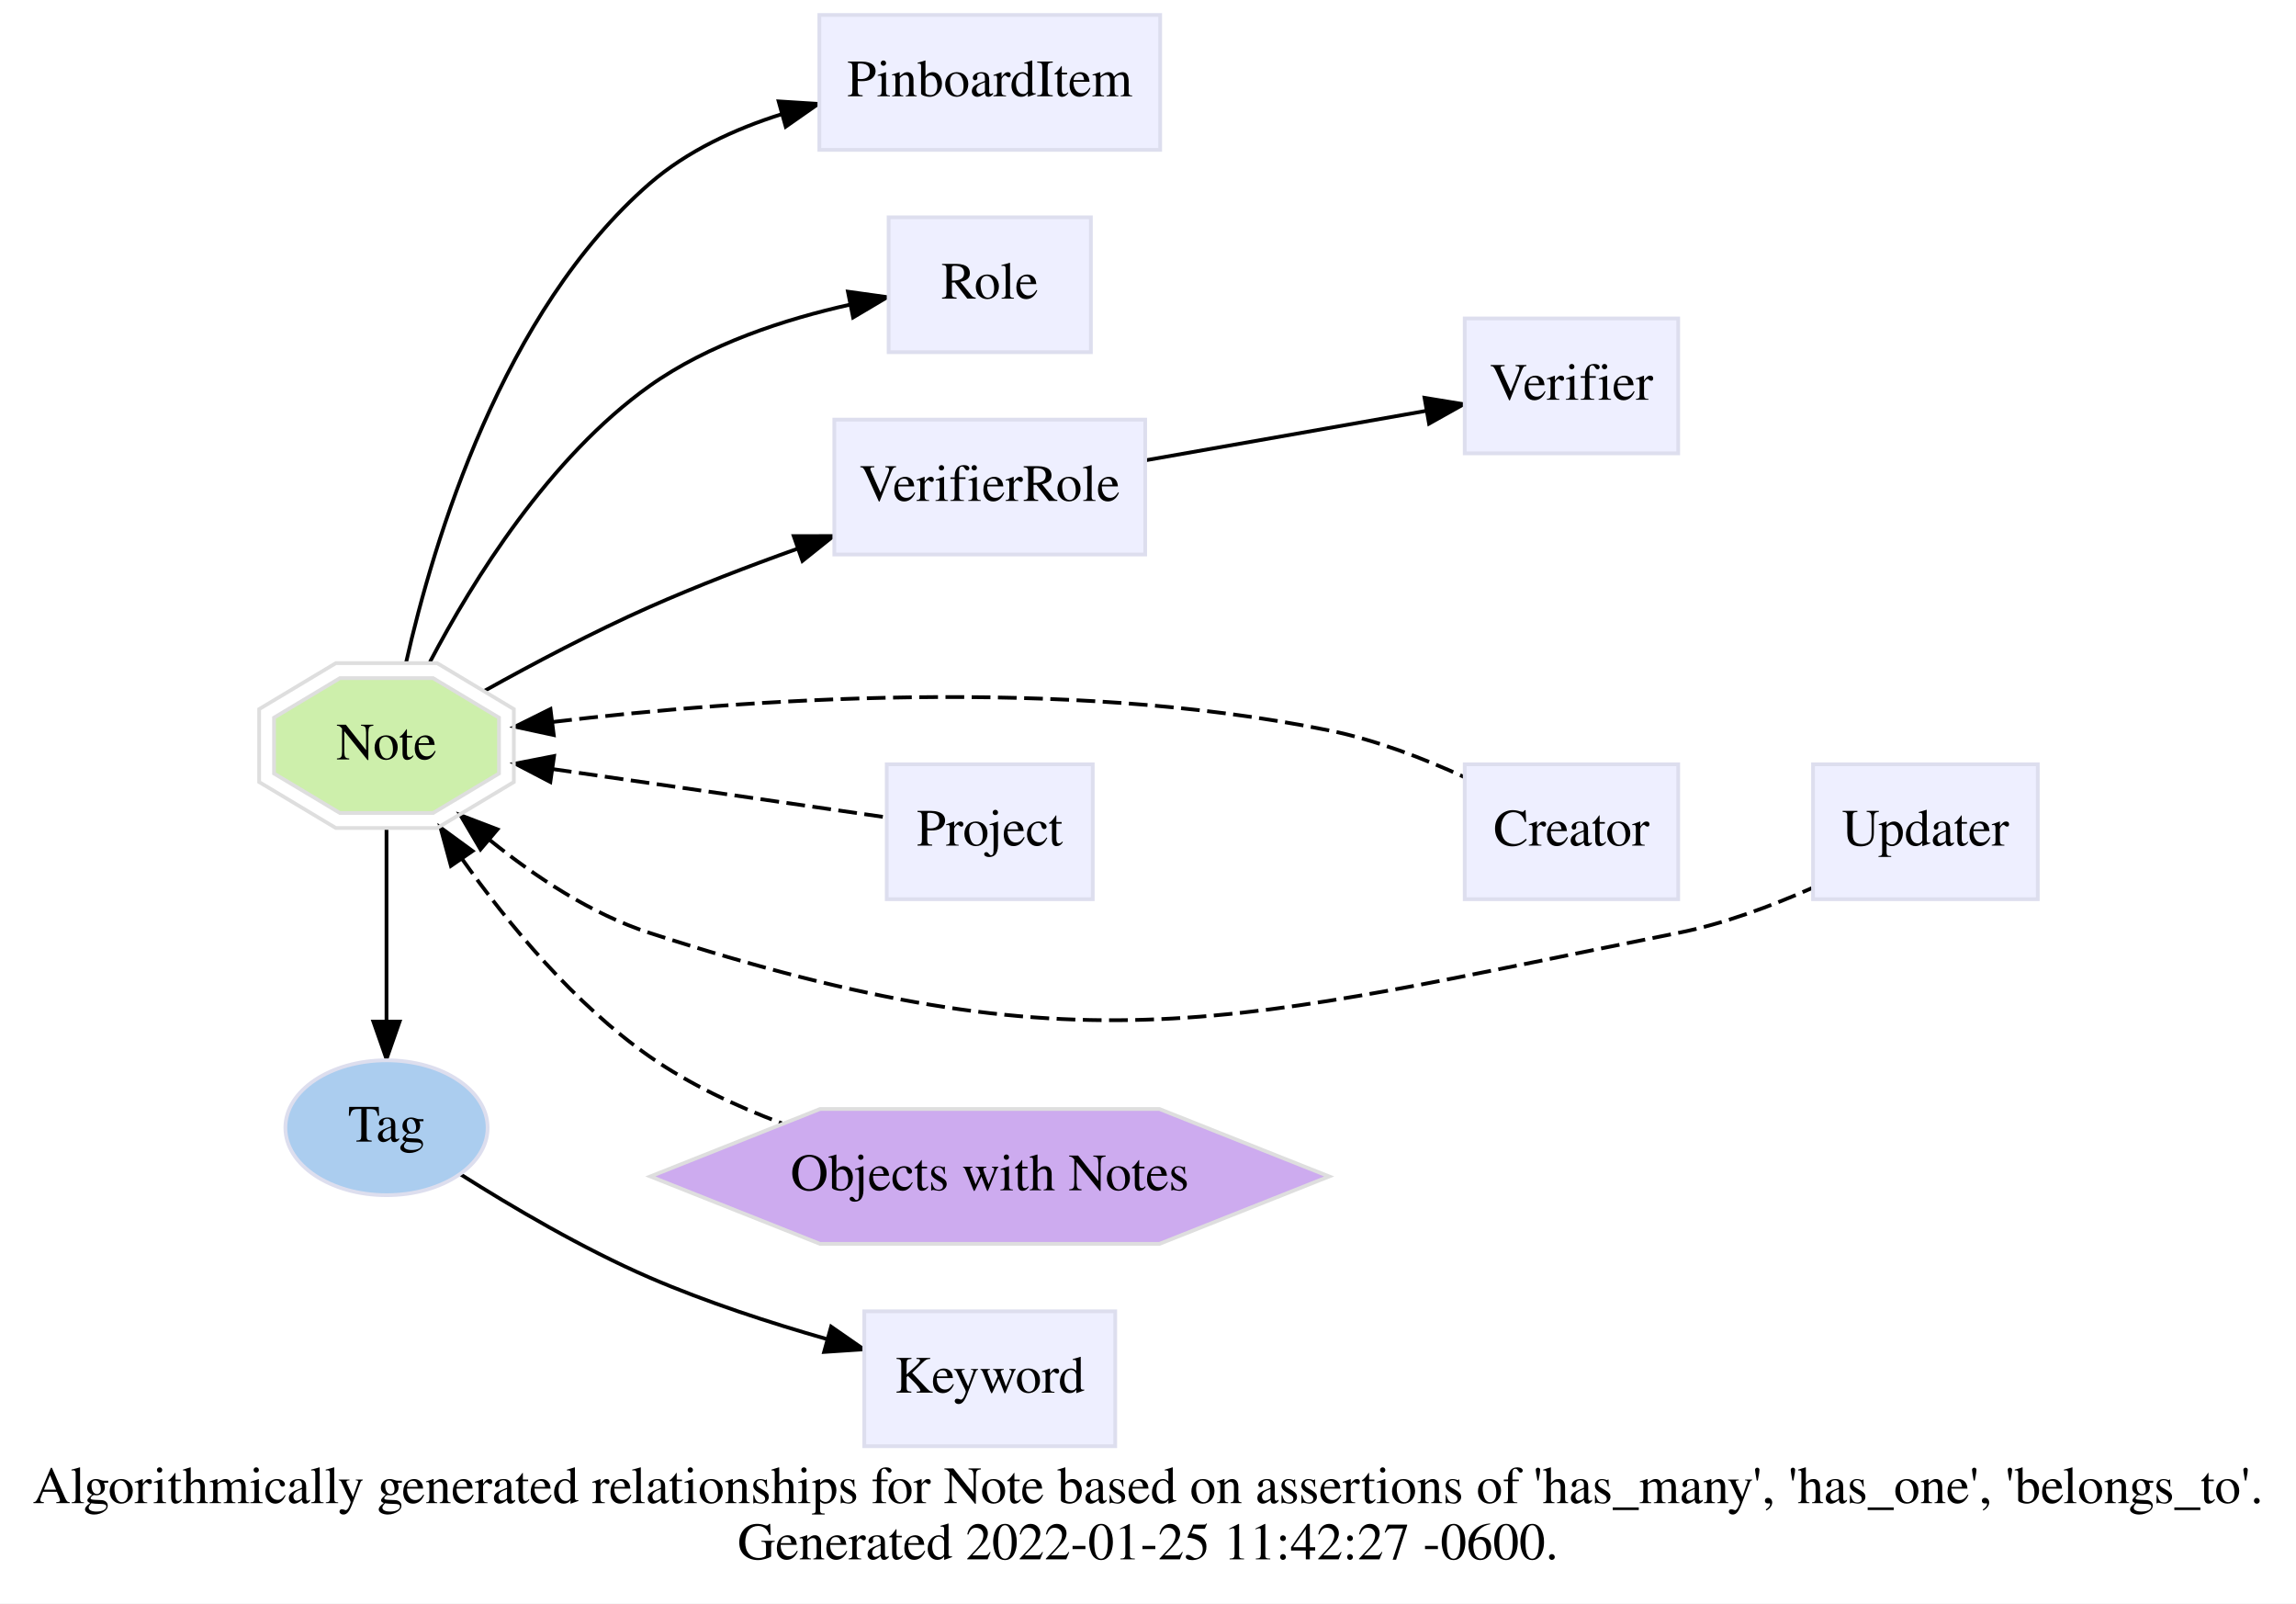
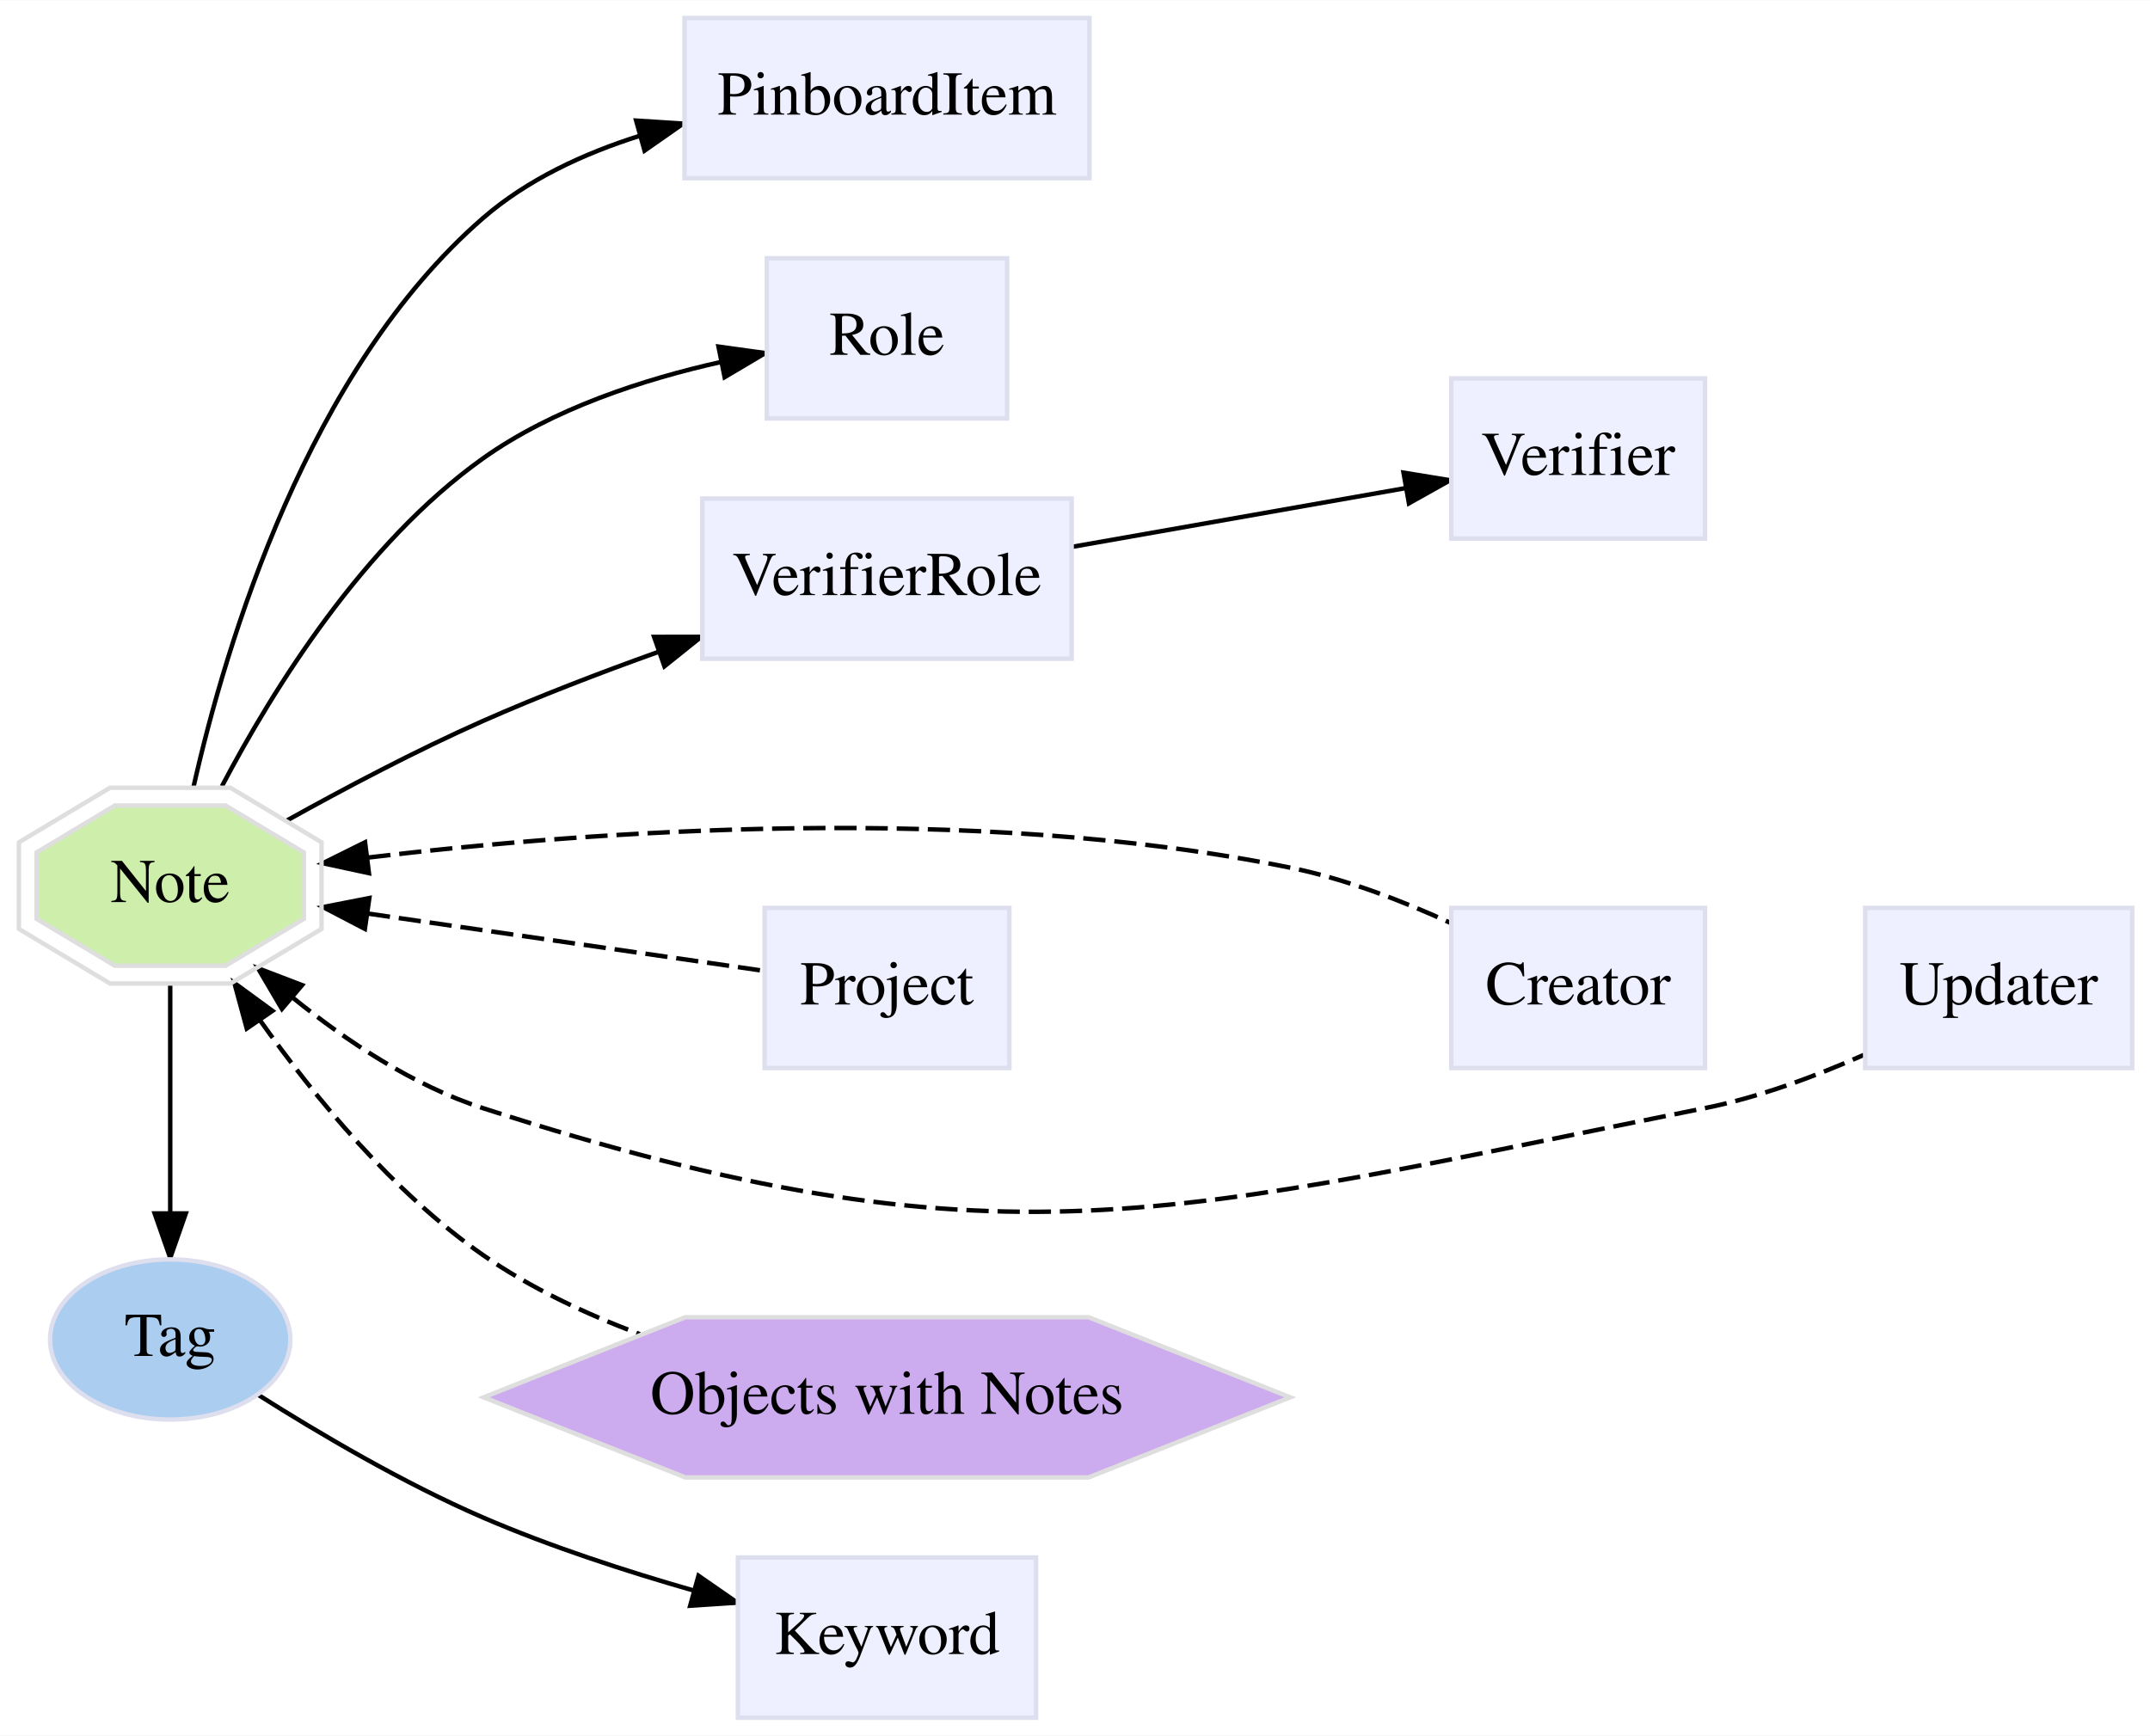
- <svg xmlns="http://www.w3.org/2000/svg" xmlns:xlink="http://www.w3.org/1999/xlink" width="613pt" height="428pt" viewBox="0.00 0.00 613.00 428.00">
-   <g id="graph0" class="graph" transform="scale(1 1) rotate(0) translate(4 424)">
-     <polygon fill="white" stroke="transparent" points="-4,4 -4,-424 609,-424 609,4 -4,4" />
-     <text text-anchor="middle" x="302.5" y="-22.8" font-family="Times,serif" font-size="14.00">Algorithmically generated relationships for Note based on assertions of 'has_many', 'has_one', 'belongs_to'. </text>
-     <text text-anchor="middle" x="302.5" y="-7.8" font-family="Times,serif" font-size="14.00">Generated 2022-01-25 11:42:27 -0600.</text>
+ <svg xmlns="http://www.w3.org/2000/svg" xmlns:xlink="http://www.w3.org/1999/xlink" width="483pt" height="390pt" viewBox="0.00 0.00 483.12 390.00">
+   <g id="graph0" class="graph" transform="scale(1 1) rotate(0) translate(4 386)">
+     <polygon fill="white" stroke="transparent" points="-4,4 -4,-386 479.12,-386 479.12,4 -4,4" />
    <g id="edge4" class="edge">
-       <path fill="none" stroke="black" d="M99.19,-202.77C99.19,-185.65 99.19,-168.53 99.19,-151.41" />
-       <polygon fill="black" stroke="black" points="102.69,-151.33 99.19,-141.33 95.69,-151.33 102.69,-151.33" />
+       <path fill="none" stroke="black" d="M34.25,-164.77C34.25,-147.65 34.25,-130.53 34.25,-113.41" />
+       <polygon fill="black" stroke="black" points="37.75,-113.33 34.25,-103.33 30.75,-113.33 37.75,-113.33" />
    </g>
    <g id="edge2" class="edge">
-       <path fill="none" stroke="black" d="M104.39,-247.04C111.76,-279.73 130.14,-340.86 169.44,-375 179.43,-383.68 192.13,-389.57 204.81,-393.56" />
-       <polygon fill="black" stroke="black" points="203.89,-396.94 214.46,-396.27 205.78,-390.2 203.89,-396.94" />
+       <path fill="none" stroke="black" d="M39.45,-209.04C46.81,-241.73 65.2,-302.86 104.5,-337 114.49,-345.68 127.19,-351.57 139.87,-355.56" />
+       <polygon fill="black" stroke="black" points="138.95,-358.94 149.52,-358.27 140.84,-352.2 138.95,-358.94" />
    </g>
    <g id="edge3" class="edge">
-       <path fill="none" stroke="black" d="M110.8,-247.33C122.3,-269.19 142.66,-301.92 169.44,-321 185.18,-332.21 205.63,-338.83 223.04,-342.71" />
-       <polygon fill="black" stroke="black" points="222.39,-346.15 232.89,-344.69 223.77,-339.28 222.39,-346.15" />
+       <path fill="none" stroke="black" d="M45.86,-209.33C57.36,-231.19 77.72,-263.92 104.5,-283 120.24,-294.21 140.69,-300.83 158.1,-304.71" />
+       <polygon fill="black" stroke="black" points="157.45,-308.15 167.95,-306.69 158.83,-301.28 157.45,-308.15" />
    </g>
    <g id="edge5" class="edge">
-       <path fill="none" stroke="black" d="M125.39,-239.63C138.33,-246.84 154.48,-255.38 169.44,-262 181.99,-267.55 195.82,-272.86 208.8,-277.5" />
-       <polygon fill="black" stroke="black" points="207.92,-280.91 218.51,-280.92 210.24,-274.3 207.92,-280.91" />
+       <path fill="none" stroke="black" d="M60.45,-201.63C73.39,-208.84 89.54,-217.38 104.5,-224 117.05,-229.55 130.88,-234.86 143.85,-239.5" />
+       <polygon fill="black" stroke="black" points="142.98,-242.91 153.57,-242.92 145.3,-236.3 142.98,-242.91" />
    </g>
    <g id="edge7" class="edge">
-       <path fill="none" stroke="black" stroke-dasharray="5,2" d="M143.7,-231.32C194.15,-237.35 279.53,-243.58 351.06,-229 363.27,-226.51 376.04,-221.59 386.9,-216.62" />
-       <polygon fill="black" stroke="black" points="143.84,-227.81 133.48,-230.04 142.97,-234.75 143.84,-227.81" />
+       <path fill="none" stroke="black" stroke-dasharray="5,2" d="M78.76,-193.32C129.21,-199.35 214.59,-205.58 286.12,-191 298.33,-188.51 311.1,-183.59 321.95,-178.62" />
+       <polygon fill="black" stroke="black" points="78.9,-189.81 68.54,-192.04 78.03,-196.75 78.9,-189.81" />
    </g>
    <g id="edge9" class="edge">
-       <path fill="none" stroke="black" stroke-dasharray="5,2" d="M143.62,-218.72C172.04,-214.61 208.27,-209.37 232.53,-205.86" />
-       <polygon fill="black" stroke="black" points="142.93,-215.28 133.53,-220.18 143.93,-222.21 142.93,-215.28" />
+       <path fill="none" stroke="black" stroke-dasharray="5,2" d="M78.68,-180.72C107.1,-176.61 143.33,-171.37 167.59,-167.86" />
+       <polygon fill="black" stroke="black" points="77.99,-177.28 68.59,-182.18 78.99,-184.21 77.99,-177.28" />
    </g>
    <g id="edge10" class="edge">
-       <path fill="none" stroke="black" stroke-dasharray="5,2" d="M126.76,-199.79C138.82,-190.05 153.85,-180.04 169.44,-175 285.58,-137.46 324.36,-151.13 444.06,-175 456.16,-177.41 468.83,-182.13 479.74,-186.95" />
-       <polygon fill="black" stroke="black" points="124.29,-197.3 118.92,-206.43 128.82,-202.64 124.29,-197.3" />
+       <path fill="none" stroke="black" stroke-dasharray="5,2" d="M61.82,-161.79C73.88,-152.05 88.91,-142.04 104.5,-137 220.64,-99.46 259.42,-113.13 379.12,-137 391.22,-139.41 403.89,-144.13 414.8,-148.95" />
+       <polygon fill="black" stroke="black" points="59.35,-159.3 53.98,-168.43 63.88,-164.64 59.35,-159.3" />
    </g>
    <g id="edge8" class="edge">
-       <path fill="none" stroke="black" stroke-dasharray="5,2" d="M119.28,-194.86C131.72,-177.34 149.33,-156.02 169.44,-142 180.03,-134.62 192.51,-128.76 204.73,-124.19" />
-       <polygon fill="black" stroke="black" points="116.39,-192.89 113.61,-203.11 122.16,-196.86 116.39,-192.89" />
+       <path fill="none" stroke="black" stroke-dasharray="5,2" d="M54.34,-156.86C66.77,-139.34 84.39,-118.02 104.5,-104 115.09,-96.62 127.57,-90.76 139.79,-86.19" />
+       <polygon fill="black" stroke="black" points="51.45,-154.89 48.67,-165.11 57.22,-158.86 51.45,-154.89" />
    </g>
    <g id="edge1" class="edge">
-       <path fill="none" stroke="black" d="M118.97,-110.55C132.56,-101.95 151.6,-90.71 169.44,-83 184.52,-76.48 201.66,-70.91 216.9,-66.55" />
-       <polygon fill="black" stroke="black" points="217.9,-69.9 226.6,-63.86 216.03,-63.16 217.9,-69.9" />
+       <path fill="none" stroke="black" d="M54.03,-72.55C67.62,-63.95 86.66,-52.71 104.5,-45 119.58,-38.48 136.72,-32.91 151.96,-28.55" />
+       <polygon fill="black" stroke="black" points="152.96,-31.9 161.66,-25.86 151.09,-25.16 152.96,-31.9" />
    </g>
    <g id="edge6" class="edge">
-       <path fill="none" stroke="black" d="M301.93,-301.16C325.16,-305.26 354.1,-310.35 376.82,-314.35" />
-       <polygon fill="black" stroke="black" points="376.33,-317.82 386.78,-316.11 377.54,-310.93 376.33,-317.82" />
+       <path fill="none" stroke="black" d="M236.99,-263.16C260.22,-267.26 289.16,-272.35 311.88,-276.35" />
+       <polygon fill="black" stroke="black" points="311.38,-279.82 321.84,-278.11 312.6,-272.93 311.38,-279.82" />
    </g>
    <g id="node1" class="node">
      <g id="a_node1">
        <a xlink:href="/develop/Data/models.html#note" xlink:title="Note" target="_top">
-           <polygon fill="#cdefab" stroke="#dedede" points="129.22,-217.54 129.22,-232.46 111.63,-243 86.75,-243 69.16,-232.46 69.16,-217.54 86.75,-207 111.63,-207 129.22,-217.54" />
-           <polygon fill="none" stroke="#dedede" points="133.19,-215.27 133.19,-234.73 112.72,-247 85.66,-247 65.19,-234.73 65.19,-215.27 85.66,-203 112.72,-203 133.19,-215.27" />
-           <text text-anchor="middle" x="99.19" y="-221.3" font-family="Times,serif" font-size="14.00">Note</text>
+           <polygon fill="#cdefab" stroke="#dedede" points="64.28,-179.54 64.28,-194.46 46.69,-205 21.81,-205 4.22,-194.46 4.22,-179.54 21.81,-169 46.69,-169 64.28,-179.54" />
+           <polygon fill="none" stroke="#dedede" points="68.25,-177.27 68.25,-196.73 47.78,-209 20.72,-209 0.25,-196.73 0.25,-177.27 20.72,-165 47.78,-165 68.25,-177.27" />
+           <text text-anchor="middle" x="34.25" y="-183.3" font-family="Times,serif" font-size="14.00">Note</text>
        </a>
      </g>
    </g>
    <g id="node2" class="node">
      <g id="a_node2">
        <a xlink:href="/develop/Data/models.html#tag" xlink:title="Tag" target="_top">
-           <ellipse fill="#abcdef" stroke="#dddeee" cx="99.19" cy="-123" rx="27" ry="18" />
-           <text text-anchor="middle" x="99.19" y="-119.3" font-family="Times,serif" font-size="14.00">Tag</text>
+           <ellipse fill="#abcdef" stroke="#dddeee" cx="34.25" cy="-85" rx="27" ry="18" />
+           <text text-anchor="middle" x="34.25" y="-81.3" font-family="Times,serif" font-size="14.00">Tag</text>
        </a>
      </g>
    </g>
    <g id="node3" class="node">
      <g id="a_node3">
        <a xlink:href="/develop/Data/models.html#keyword" xlink:title="Keyword" target="_top">
-           <polygon fill="#eeefff" stroke="#dddeee" points="293.75,-74 226.75,-74 226.75,-38 293.75,-38 293.75,-74" />
-           <text text-anchor="middle" x="260.25" y="-52.3" font-family="Times,serif" font-size="14.00">Keyword</text>
+           <polygon fill="#eeefff" stroke="#dddeee" points="228.81,-36 161.81,-36 161.81,0 228.81,0 228.81,-36" />
+           <text text-anchor="middle" x="195.31" y="-14.3" font-family="Times,serif" font-size="14.00">Keyword</text>
        </a>
      </g>
    </g>
    <g id="node4" class="node">
      <g id="a_node4">
        <a xlink:href="/develop/Data/models.html#pinboard-item" xlink:title="PinboardItem" target="_top">
-           <polygon fill="#eeefff" stroke="#dddeee" points="305.75,-420 214.75,-420 214.75,-384 305.75,-384 305.75,-420" />
-           <text text-anchor="middle" x="260.25" y="-398.3" font-family="Times,serif" font-size="14.00">PinboardItem</text>
+           <polygon fill="#eeefff" stroke="#dddeee" points="240.81,-382 149.81,-382 149.81,-346 240.81,-346 240.81,-382" />
+           <text text-anchor="middle" x="195.31" y="-360.3" font-family="Times,serif" font-size="14.00">PinboardItem</text>
        </a>
      </g>
    </g>
    <g id="node5" class="node">
      <g id="a_node5">
        <a xlink:href="/develop/Data/models.html#role" xlink:title="Role" target="_top">
-           <polygon fill="#eeefff" stroke="#dddeee" points="287.25,-366 233.25,-366 233.25,-330 287.25,-330 287.25,-366" />
-           <text text-anchor="middle" x="260.25" y="-344.3" font-family="Times,serif" font-size="14.00">Role</text>
+           <polygon fill="#eeefff" stroke="#dddeee" points="222.31,-328 168.31,-328 168.31,-292 222.31,-292 222.31,-328" />
+           <text text-anchor="middle" x="195.31" y="-306.3" font-family="Times,serif" font-size="14.00">Role</text>
        </a>
      </g>
    </g>
    <g id="node6" class="node">
      <g id="a_node6">
        <a xlink:href="/develop/Data/models.html#verifier-role" xlink:title="VerifierRole" target="_top">
-           <polygon fill="#eeefff" stroke="#dddeee" points="301.75,-312 218.75,-312 218.75,-276 301.75,-276 301.75,-312" />
-           <text text-anchor="middle" x="260.25" y="-290.3" font-family="Times,serif" font-size="14.00">VerifierRole</text>
+           <polygon fill="#eeefff" stroke="#dddeee" points="236.81,-274 153.81,-274 153.81,-238 236.81,-238 236.81,-274" />
+           <text text-anchor="middle" x="195.31" y="-252.3" font-family="Times,serif" font-size="14.00">VerifierRole</text>
        </a>
      </g>
    </g>
    <g id="node7" class="node">
      <g id="a_node7">
        <a xlink:href="/develop/Data/models.html#verifier" xlink:title="Verifier" target="_top">
-           <polygon fill="#eeefff" stroke="#dddeee" points="444.06,-339 387.06,-339 387.06,-303 444.06,-303 444.06,-339" />
-           <text text-anchor="middle" x="415.56" y="-317.3" font-family="Times,serif" font-size="14.00">Verifier</text>
+           <polygon fill="#eeefff" stroke="#dddeee" points="379.12,-301 322.12,-301 322.12,-265 379.12,-265 379.12,-301" />
+           <text text-anchor="middle" x="350.62" y="-279.3" font-family="Times,serif" font-size="14.00">Verifier</text>
        </a>
      </g>
    </g>
    <g id="node8" class="node">
      <g id="a_node8">
        <a xlink:href="/develop/Data/models.html#creator" xlink:title="Creator" target="_top">
-           <polygon fill="#eeefff" stroke="#dddeee" points="444.06,-220 387.06,-220 387.06,-184 444.06,-184 444.06,-220" />
-           <text text-anchor="middle" x="415.56" y="-198.3" font-family="Times,serif" font-size="14.00">Creator</text>
+           <polygon fill="#eeefff" stroke="#dddeee" points="379.12,-182 322.12,-182 322.12,-146 379.12,-146 379.12,-182" />
+           <text text-anchor="middle" x="350.62" y="-160.3" font-family="Times,serif" font-size="14.00">Creator</text>
        </a>
      </g>
    </g>
    <g id="node9" class="node">
      <g id="a_node9">
        <a xlink:href="/develop/Data/models.html#project" xlink:title="Project" target="_top">
-           <polygon fill="#eeefff" stroke="#dddeee" points="287.75,-220 232.75,-220 232.75,-184 287.75,-184 287.75,-220" />
-           <text text-anchor="middle" x="260.25" y="-198.3" font-family="Times,serif" font-size="14.00">Project</text>
+           <polygon fill="#eeefff" stroke="#dddeee" points="222.81,-182 167.81,-182 167.81,-146 222.81,-146 222.81,-182" />
+           <text text-anchor="middle" x="195.31" y="-160.3" font-family="Times,serif" font-size="14.00">Project</text>
        </a>
      </g>
    </g>
    <g id="node10" class="node">
      <g id="a_node10">
        <a xlink:href="/develop/Data/models.html#updater" xlink:title="Updater" target="_top">
-           <polygon fill="#eeefff" stroke="#dddeee" points="540.06,-220 480.06,-220 480.06,-184 540.06,-184 540.06,-220" />
-           <text text-anchor="middle" x="510.06" y="-198.3" font-family="Times,serif" font-size="14.00">Updater</text>
+           <polygon fill="#eeefff" stroke="#dddeee" points="475.12,-182 415.12,-182 415.12,-146 475.12,-146 475.12,-182" />
+           <text text-anchor="middle" x="445.12" y="-160.3" font-family="Times,serif" font-size="14.00">Updater</text>
        </a>
      </g>
    </g>
    <g id="node11" class="node">
      <g id="a_node11">
        <a xlink:href="/develop/Data/models.html#objects with note" xlink:title="Objects with Notes" target="_top">
-           <polygon fill="#cdabef" stroke="#dedede" points="350.87,-110 305.56,-128 214.94,-128 169.63,-110 214.94,-92 305.56,-92 350.87,-110" />
-           <text text-anchor="middle" x="260.25" y="-106.3" font-family="Times,serif" font-size="14.00">Objects with Notes</text>
+           <polygon fill="#cdabef" stroke="#dedede" points="285.93,-72 240.62,-90 150,-90 104.69,-72 150,-54 240.62,-54 285.93,-72" />
+           <text text-anchor="middle" x="195.31" y="-68.3" font-family="Times,serif" font-size="14.00">Objects with Notes</text>
        </a>
      </g>
    </g>
  </g>
</svg>
